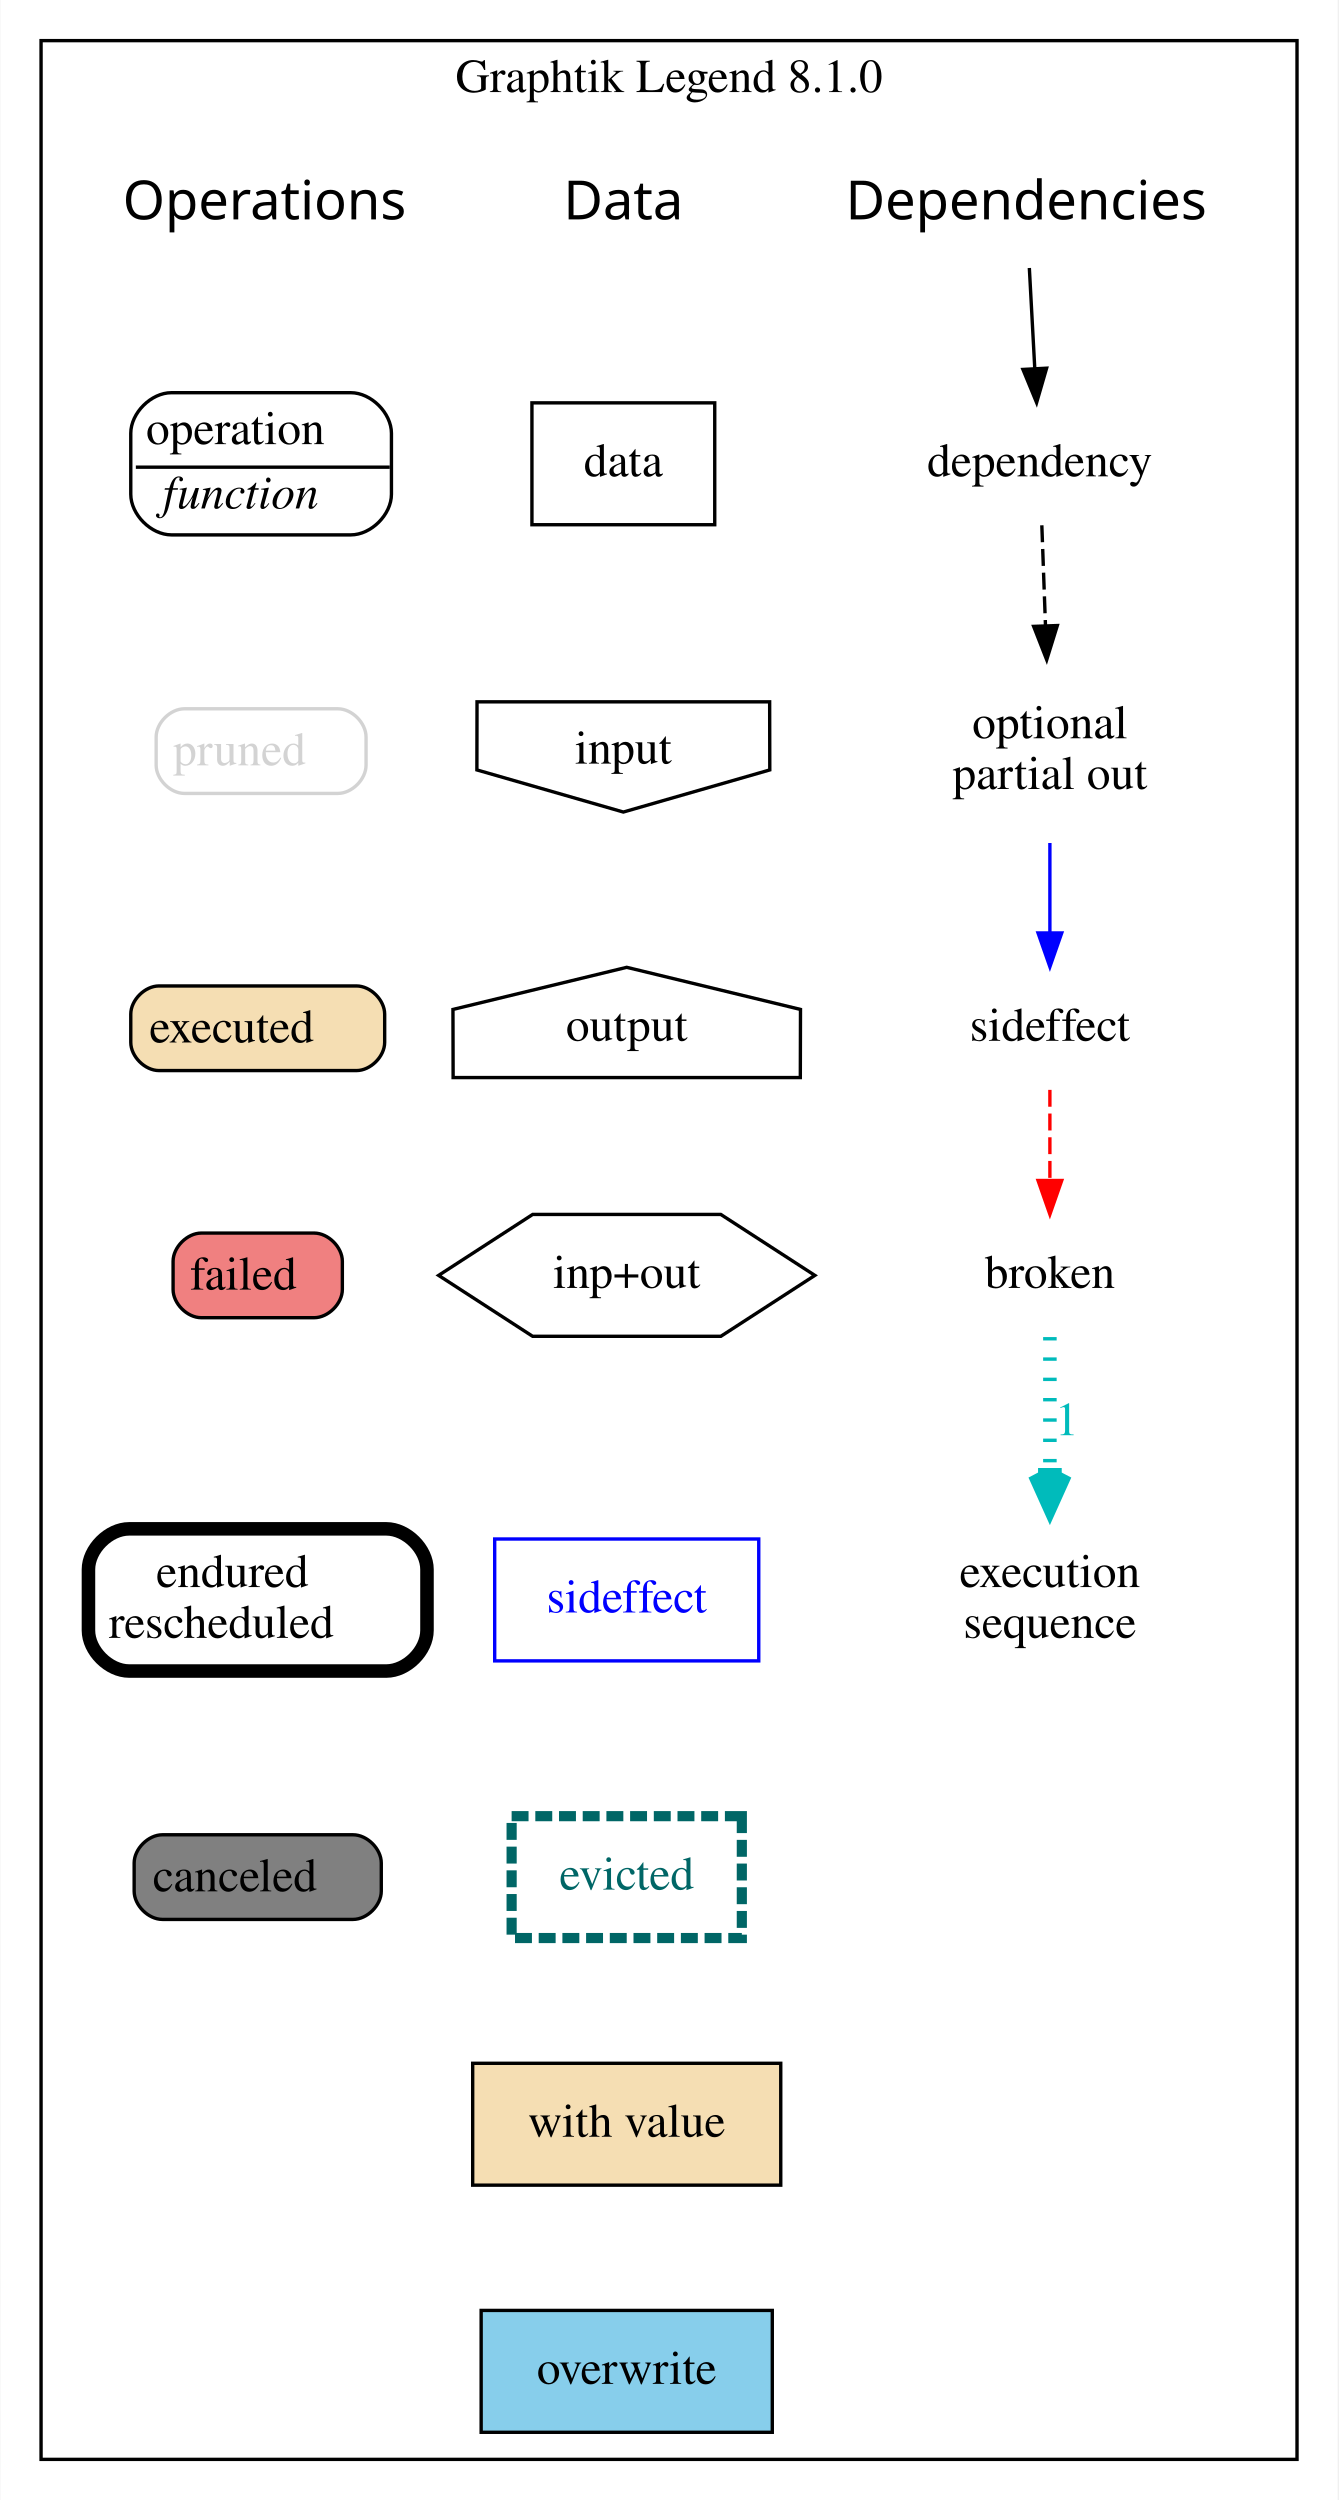
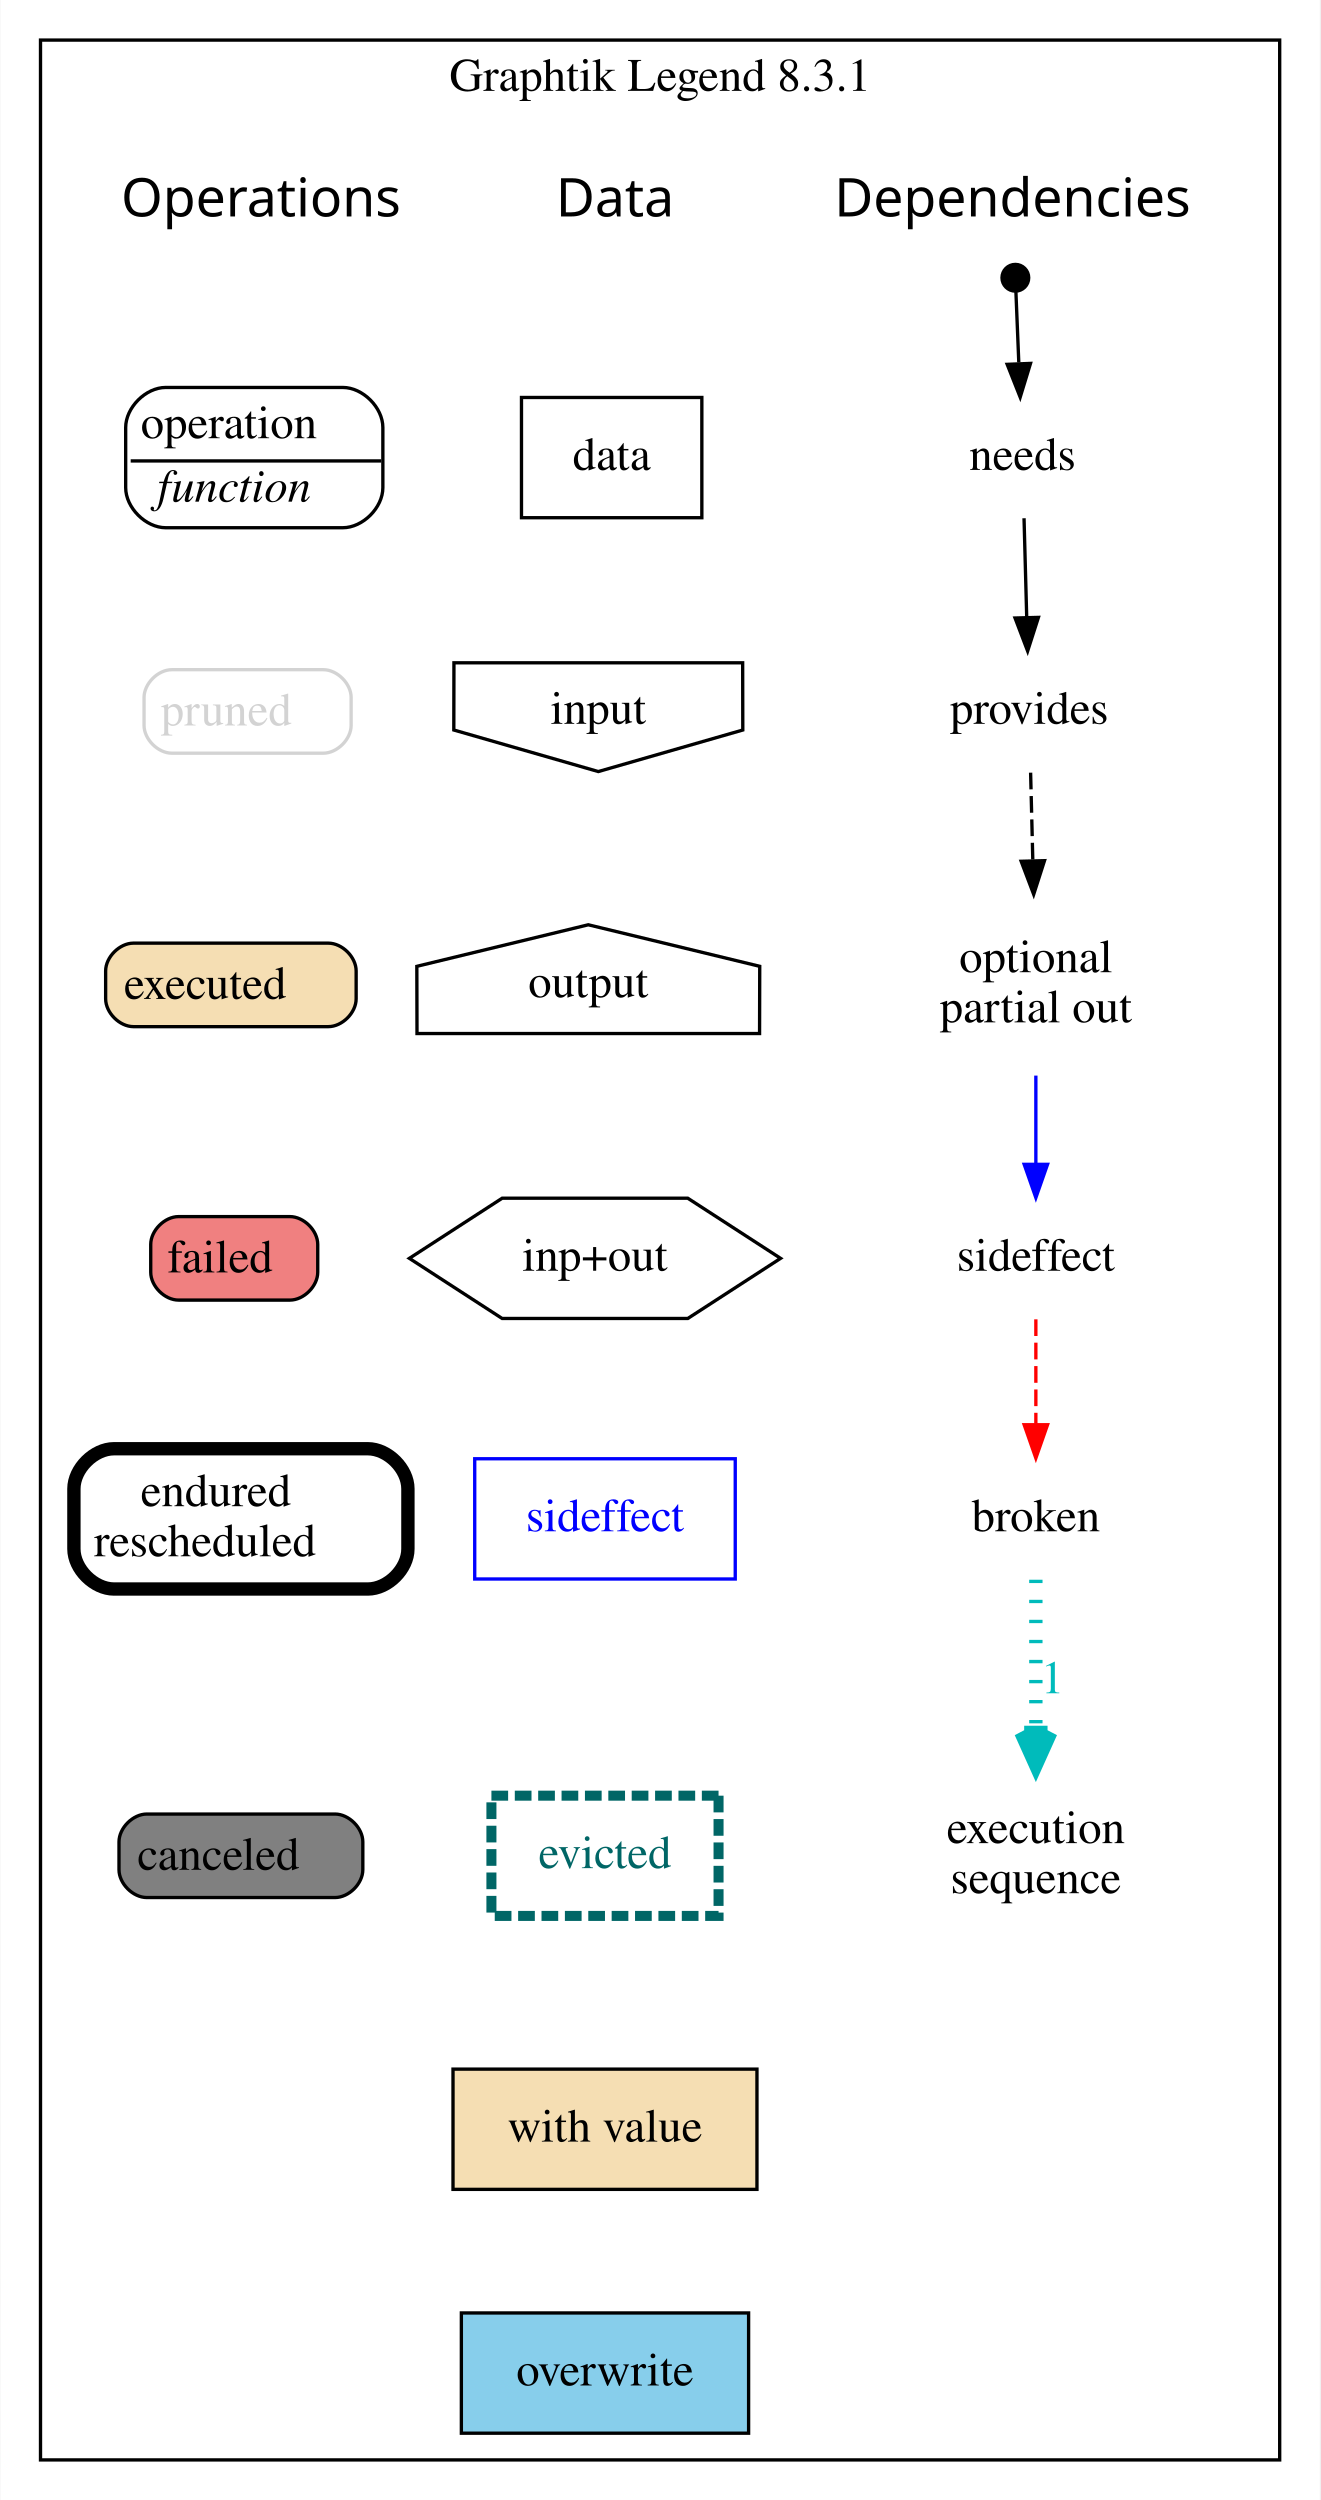
- <svg xmlns="http://www.w3.org/2000/svg" xmlns:xlink="http://www.w3.org/1999/xlink" width="395pt" height="738pt" viewBox="0.00 0.00 395.00 738.48">
-   <g id="graph0" class="graph" transform="scale(1 1) rotate(0) translate(4 734.48)">
-     <polygon fill="white" stroke="transparent" points="-4,4 -4,-734.48 391,-734.48 391,4 -4,4" />
+ <svg xmlns="http://www.w3.org/2000/svg" xmlns:xlink="http://www.w3.org/1999/xlink" width="395pt" height="748pt" viewBox="0.00 0.00 395.00 748.48">
+   <g id="graph0" class="graph" transform="scale(1 1) rotate(0) translate(4 744.48)">
+     <polygon fill="white" stroke="transparent" points="-4,4 -4,-744.48 391,-744.48 391,4 -4,4" />
    <g id="clust1" class="cluster">
-       <polygon fill="none" stroke="black" points="8,-8 8,-722.48 379,-722.48 379,-8 8,-8" />
-       <text text-anchor="middle" x="193.5" y="-707.28" font-family="Times,serif" font-size="14.00">Graphtik Legend 8.1.0</text>
+       <polygon fill="none" stroke="black" points="8,-8 8,-732.48 379,-732.48 379,-8 8,-8" />
+       <text text-anchor="middle" x="193.5" y="-717.28" font-family="Times,serif" font-size="14.00">Graphtik Legend 8.3.1</text>
    </g>
    <g id="node1" class="node">
-       <text text-anchor="middle" x="299" y="-669.68" font-family="bold italic" font-size="16.00">Dependencies</text>
+       <text text-anchor="middle" x="299" y="-679.68" font-family="bold italic" font-size="16.00">Dependencies</text>
    </g>
    <g id="node2" class="node">
-       <ellipse fill="none" stroke="transparent" cx="303" cy="-597.48" rx="66.09" ry="18" />
-       <text text-anchor="middle" x="303" y="-593.78" font-family="Times,serif" font-size="14.00">dependency</text>
+       <ellipse fill="none" stroke="transparent" cx="302" cy="-607.48" rx="38.19" ry="18" />
+       <text text-anchor="middle" x="302" y="-603.78" font-family="Times,serif" font-size="14.00">needs</text>
    </g>
    <g id="edge1" class="edge">
      <g id="a_edge1">
-         <a xlink:href="https://graphtik.readthedocs.io/en/latest/arch.html#term-dependency" xlink:title="Compulsory: from src Operation --&gt; dst `provides` OR src `needs` --&gt; dst Operation.">
-           <path fill="none" stroke="black" d="M299.93,-655.32C300.4,-646.54 300.99,-635.64 301.53,-625.75" />
-           <polygon fill="black" stroke="black" points="305.03,-625.72 302.08,-615.55 298.04,-625.35 305.03,-625.72" />
+         <a xlink:href="https://graphtik.readthedocs.io/en/latest/arch.html#term-needs" xlink:title="Compulsory dependency from src `needs` data --&gt; dst Operation.">
+           <path fill="none" stroke="black" d="M300.02,-657.3C300.3,-650.44 300.6,-642.96 300.89,-635.97" />
+           <ellipse fill="black" stroke="black" cx="299.86" cy="-661.32" rx="4" ry="4" />
+           <polygon fill="black" stroke="black" points="304.4,-635.68 301.31,-625.55 297.41,-635.4 304.4,-635.68" />
        </a>
      </g>
    </g>
    <g id="node3" class="node">
-       <g id="a_node3">
-         <a xlink:href="https://graphtik.readthedocs.io/en/latest/arch.html#term-needs" xlink:title="Target operation may run without source `need` OR source operation may not `provide` target data.">
-           <ellipse fill="none" stroke="transparent" cx="306" cy="-512.61" rx="65.11" ry="26.74" />
-           <text text-anchor="middle" x="306" y="-516.41" font-family="Times,serif" font-size="14.00">optional</text>
-           <text text-anchor="middle" x="306" y="-501.41" font-family="Times,serif" font-size="14.00">partial out</text>
-         </a>
-       </g>
+       <ellipse fill="none" stroke="transparent" cx="304" cy="-531.48" rx="50.89" ry="18" />
+       <text text-anchor="middle" x="304" y="-527.78" font-family="Times,serif" font-size="14.00">provides</text>
    </g>
    <g id="edge2" class="edge">
-       <path fill="none" stroke="black" stroke-dasharray="5,2" d="M303.62,-579.31C303.93,-570.7 304.32,-559.94 304.7,-549.64" />
-       <polygon fill="black" stroke="black" points="308.2,-549.7 305.06,-539.58 301.2,-549.45 308.2,-549.7" />
+       <g id="a_edge2">
+         <a xlink:title="Compulsory dependency from src Operation --&gt; dst `provides` data">
+           <path fill="none" stroke="black" d="M302.46,-589.32C302.7,-580.54 303,-569.64 303.26,-559.75" />
+           <polygon fill="black" stroke="black" points="306.77,-559.64 303.54,-549.55 299.77,-559.45 306.77,-559.64" />
+         </a>
+       </g>
    </g>
    <g id="node4" class="node">
      <g id="a_node4">
-         <a xlink:href="https://graphtik.readthedocs.io/en/latest/arch.html#term-sideffects" xlink:title="Fictive data not consumed/produced by operation functions.">
-           <ellipse fill="none" stroke="transparent" cx="306" cy="-430.74" rx="50.89" ry="18" />
-           <text text-anchor="middle" x="306" y="-427.04" font-family="Times,serif" font-size="14.00">sideffect</text>
+         <a xlink:href="https://graphtik.readthedocs.io/en/latest/arch.html#term-needs" xlink:title="Target operation may run without source `need` OR source operation may not `provide` target data.">
+           <ellipse fill="none" stroke="transparent" cx="306" cy="-449.61" rx="65.11" ry="26.74" />
+           <text text-anchor="middle" x="306" y="-453.41" font-family="Times,serif" font-size="14.00">optional</text>
+           <text text-anchor="middle" x="306" y="-438.41" font-family="Times,serif" font-size="14.00">partial out</text>
        </a>
      </g>
    </g>
    <g id="edge3" class="edge">
-       <path fill="none" stroke="blue" d="M306,-485.46C306,-477.01 306,-467.63 306,-459.1" />
-       <polygon fill="blue" stroke="blue" points="309.5,-458.89 306,-448.89 302.5,-458.89 309.5,-458.89" />
+       <path fill="none" stroke="black" stroke-dasharray="5,2" d="M304.43,-513.15C304.63,-505.42 304.86,-496 305.09,-486.84" />
+       <polygon fill="black" stroke="black" points="308.59,-486.8 305.35,-476.71 301.6,-486.62 308.59,-486.8" />
    </g>
    <g id="node5" class="node">
      <g id="a_node5">
-         <a xlink:href="https://graphtik.readthedocs.io/en/latest/arch.html#term-partial outputs" xlink:title="Target data was not `provided` by source operation due to failure / partial-outs.">
-           <ellipse fill="none" stroke="transparent" cx="306" cy="-357.74" rx="42.79" ry="18" />
-           <text text-anchor="middle" x="306" y="-354.04" font-family="Times,serif" font-size="14.00">broken</text>
+         <a xlink:href="https://graphtik.readthedocs.io/en/latest/arch.html#term-sideffects" xlink:title="Fictive data not consumed/produced by operation functions.">
+           <ellipse fill="none" stroke="transparent" cx="306" cy="-367.74" rx="50.89" ry="18" />
+           <text text-anchor="middle" x="306" y="-364.04" font-family="Times,serif" font-size="14.00">sideffect</text>
        </a>
      </g>
    </g>
    <g id="edge4" class="edge">
-       <path fill="none" stroke="red" stroke-dasharray="5,2" d="M306,-412.55C306,-404.53 306,-394.79 306,-385.81" />
-       <polygon fill="red" stroke="red" points="309.5,-385.77 306,-375.77 302.5,-385.77 309.5,-385.77" />
+       <path fill="none" stroke="blue" d="M306,-422.46C306,-414.01 306,-404.63 306,-396.1" />
+       <polygon fill="blue" stroke="blue" points="309.5,-395.89 306,-385.89 302.5,-395.89 309.5,-395.89" />
    </g>
    <g id="node6" class="node">
      <g id="a_node6">
+         <a xlink:href="https://graphtik.readthedocs.io/en/latest/arch.html#term-partial outputs" xlink:title="Target data was not `provided` by source operation due to failure / partial-outs.">
+           <ellipse fill="none" stroke="transparent" cx="306" cy="-289.74" rx="42.79" ry="18" />
+           <text text-anchor="middle" x="306" y="-286.04" font-family="Times,serif" font-size="14.00">broken</text>
+         </a>
+       </g>
+     </g>
+     <g id="edge5" class="edge">
+       <path fill="none" stroke="red" stroke-dasharray="5,2" d="M306,-349.49C306,-340.26 306,-328.67 306,-318.23" />
+       <polygon fill="red" stroke="red" points="309.5,-317.92 306,-307.92 302.5,-317.92 309.5,-317.92" />
+     </g>
+     <g id="node7" class="node">
+       <g id="a_node7">
        <a xlink:href="https://graphtik.readthedocs.io/en/latest/arch.html#term-execution-steps" xlink:title="Sequence of execution steps.">
-           <ellipse fill="none" stroke="transparent" stroke-width="4" cx="306" cy="-261.87" rx="60.62" ry="26.74" />
-           <text text-anchor="middle" x="306" y="-265.67" font-family="Times,serif" font-size="14.00">execution</text>
-           <text text-anchor="middle" x="306" y="-250.67" font-family="Times,serif" font-size="14.00">sequence</text>
-         </a>
-       </g>
-     </g>
-     <g id="edge5" class="edge">
-       <path fill="none" stroke="#00bbbb" stroke-width="4" stroke-dasharray="1,5" d="M306,-339.52C306,-328.22 306,-313.01 306,-299.12" />
-       <polygon fill="#00bbbb" stroke="#00bbbb" stroke-width="4" points="306,-288.84 310.5,-298.84 307.5,-293.84 307.5,-298.84 306,-298.84 304.5,-298.84 304.5,-293.84 301.5,-298.84 306,-288.84 306,-288.84" />
-       <text text-anchor="middle" x="311" y="-310.54" font-family="Times,serif" font-size="14.00" fill="#00bbbb">1</text>
-     </g>
-     <g id="node7" class="node">
-       <text text-anchor="middle" x="180" y="-669.68" font-family="bold italic" font-size="16.00">Data</text>
+           <ellipse fill="none" stroke="transparent" stroke-width="4" cx="306" cy="-188.87" rx="60.62" ry="26.74" />
+           <text text-anchor="middle" x="306" y="-192.67" font-family="Times,serif" font-size="14.00">execution</text>
+           <text text-anchor="middle" x="306" y="-177.67" font-family="Times,serif" font-size="14.00">sequence</text>
+         </a>
+       </g>
+     </g>
+     <g id="edge6" class="edge">
+       <path fill="none" stroke="#00bbbb" stroke-width="4" stroke-dasharray="1,5" d="M306,-271.52C306,-259.02 306,-241.66 306,-226.16" />
+       <polygon fill="#00bbbb" stroke="#00bbbb" stroke-width="4" points="306,-215.81 310.5,-225.81 307.5,-220.81 307.5,-225.81 306,-225.81 304.5,-225.81 304.5,-220.81 301.5,-225.81 306,-215.81 306,-215.81" />
+       <text text-anchor="middle" x="311" y="-237.54" font-family="Times,serif" font-size="14.00" fill="#00bbbb">1</text>
    </g>
    <g id="node8" class="node">
-       <g id="a_node8">
-         <a xlink:href="https://graphtik.readthedocs.io/en/latest/arch.html#term-graph" xlink:title="Any data not given or asked.">
-           <polygon fill="none" stroke="black" points="207,-615.48 153,-615.48 153,-579.48 207,-579.48 207,-615.48" />
-           <text text-anchor="middle" x="180" y="-593.78" font-family="Times,serif" font-size="14.00">data</text>
-         </a>
-       </g>
+       <text text-anchor="middle" x="180" y="-679.68" font-family="bold italic" font-size="16.00">Data</text>
    </g>
    <g id="node9" class="node">
      <g id="a_node9">
-         <a xlink:href="https://graphtik.readthedocs.io/en/latest/arch.html#term-inputs" xlink:title="Solution value given into the computation.">
-           <polygon fill="none" stroke="black" points="136.74,-507.05 180,-494.61 223.26,-507.05 223.22,-527.17 136.78,-527.17 136.74,-507.05" />
-           <text text-anchor="middle" x="180" y="-508.91" font-family="Times,serif" font-size="14.00">input</text>
+         <a xlink:href="https://graphtik.readthedocs.io/en/latest/arch.html#term-graph" xlink:title="Any data not given or asked.">
+           <polygon fill="none" stroke="black" points="206,-625.48 152,-625.48 152,-589.48 206,-589.48 206,-625.48" />
+           <text text-anchor="middle" x="179" y="-603.78" font-family="Times,serif" font-size="14.00">data</text>
        </a>
      </g>
    </g>
    <g id="node10" class="node">
      <g id="a_node10">
-         <a xlink:href="https://graphtik.readthedocs.io/en/latest/arch.html#term-outputs" xlink:title="Solution value asked from the computation.">
-           <polygon fill="none" stroke="black" points="232.33,-436.3 181,-448.74 129.67,-436.3 129.72,-416.18 232.28,-416.18 232.33,-436.3" />
-           <text text-anchor="middle" x="181" y="-427.04" font-family="Times,serif" font-size="14.00">output</text>
+         <a xlink:href="https://graphtik.readthedocs.io/en/latest/arch.html#term-inputs" xlink:title="Solution value given into the computation.">
+           <polygon fill="none" stroke="black" points="131.74,-525.92 175,-513.48 218.26,-525.92 218.22,-546.04 131.78,-546.04 131.74,-525.92" />
+           <text text-anchor="middle" x="175" y="-527.78" font-family="Times,serif" font-size="14.00">input</text>
        </a>
      </g>
    </g>
    <g id="node11" class="node">
      <g id="a_node11">
+         <a xlink:href="https://graphtik.readthedocs.io/en/latest/arch.html#term-outputs" xlink:title="Solution value asked from the computation.">
+           <polygon fill="none" stroke="black" points="223.33,-455.17 172,-467.61 120.67,-455.17 120.72,-435.05 223.28,-435.05 223.33,-455.17" />
+           <text text-anchor="middle" x="172" y="-445.91" font-family="Times,serif" font-size="14.00">output</text>
+         </a>
+       </g>
+     </g>
+     <g id="node12" class="node">
+       <g id="a_node12">
        <a xlink:href="https://graphtik.readthedocs.io/en/latest/arch.html#term-dependency" xlink:title="Data both given and asked.">
-           <polygon fill="none" stroke="black" points="236.57,-357.74 208.79,-375.74 153.21,-375.74 125.43,-357.74 153.21,-339.74 208.79,-339.74 236.57,-357.74" />
-           <text text-anchor="middle" x="181" y="-354.04" font-family="Times,serif" font-size="14.00">inp+out</text>
+           <polygon fill="none" stroke="black" points="229.57,-367.74 201.79,-385.74 146.21,-385.74 118.43,-367.74 146.21,-349.74 201.79,-349.74 229.57,-367.74" />
+           <text text-anchor="middle" x="174" y="-364.04" font-family="Times,serif" font-size="14.00">inp+out</text>
+         </a>
+       </g>
+     </g>
+     <g id="node14" class="node">
+       <g id="a_node14">
+         <a xlink:href="https://graphtik.readthedocs.io/en/latest/arch.html#term-sideffects" xlink:title="Fictive data not consumed/produced by operation functions.">
+           <polygon fill="none" stroke="blue" points="216,-307.74 138,-307.74 138,-271.74 216,-271.74 216,-307.74" />
+           <text text-anchor="middle" x="177" y="-286.04" font-family="Times,serif" font-size="14.00" fill="blue">sideffect</text>
        </a>
      </g>
    </g>
    <g id="node13" class="node">
      <g id="a_node13">
-         <a xlink:href="https://graphtik.readthedocs.io/en/latest/arch.html#term-sideffects" xlink:title="Fictive data not consumed/produced by operation functions.">
-           <polygon fill="none" stroke="blue" points="220,-279.87 142,-279.87 142,-243.87 220,-243.87 220,-279.87" />
-           <text text-anchor="middle" x="181" y="-258.17" font-family="Times,serif" font-size="14.00" fill="blue">sideffect</text>
-         </a>
-       </g>
-     </g>
-     <g id="node12" class="node">
-       <g id="a_node12">
        <a xlink:href="https://graphtik.readthedocs.io/en/latest/arch.html#term-evictions" xlink:title="Instruction step to erase data from solution, to save memory.">
-           <polygon fill="none" stroke="#006666" stroke-width="3" stroke-dasharray="5,2" points="215,-198 147,-198 147,-162 215,-162 215,-198" />
-           <text text-anchor="middle" x="181" y="-176.3" font-family="Times,serif" font-size="14.00" fill="#006666">evicted</text>
-         </a>
-       </g>
-     </g>
-     <g id="node14" class="node">
-       <g id="a_node14">
-         <a xlink:href="https://graphtik.readthedocs.io/en/latest/arch.html#term-solution" xlink:title="Data contained in the solution.">
-           <polygon fill="wheat" stroke="black" points="226.5,-125 135.5,-125 135.5,-89 226.5,-89 226.5,-125" />
-           <text text-anchor="middle" x="181" y="-103.3" font-family="Times,serif" font-size="14.00">with value</text>
+           <polygon fill="none" stroke="#006666" stroke-width="3" stroke-dasharray="5,2" points="211,-206.87 143,-206.87 143,-170.87 211,-170.87 211,-206.87" />
+           <text text-anchor="middle" x="177" y="-185.17" font-family="Times,serif" font-size="14.00" fill="#006666">evicted</text>
        </a>
      </g>
    </g>
    <g id="node15" class="node">
      <g id="a_node15">
+         <a xlink:href="https://graphtik.readthedocs.io/en/latest/arch.html#term-solution" xlink:title="Data contained in the solution.">
+           <polygon fill="wheat" stroke="black" points="222.5,-125 131.5,-125 131.5,-89 222.5,-89 222.5,-125" />
+           <text text-anchor="middle" x="177" y="-103.3" font-family="Times,serif" font-size="14.00">with value</text>
+         </a>
+       </g>
+     </g>
+     <g id="node16" class="node">
+       <g id="a_node16">
        <a xlink:href="https://graphtik.readthedocs.io/en/latest/arch.html#term-overwrite" xlink:title="More than 1 values exist in solution with this name.">
-           <polygon fill="SkyBlue" stroke="black" points="224,-52 138,-52 138,-16 224,-16 224,-52" />
-           <text text-anchor="middle" x="181" y="-30.3" font-family="Times,serif" font-size="14.00">overwrite</text>
-         </a>
-       </g>
-     </g>
-     <g id="node16" class="node">
-       <text text-anchor="middle" x="74" y="-669.68" font-family="bold italic" font-size="16.00">Operations</text>
+           <polygon fill="SkyBlue" stroke="black" points="220,-52 134,-52 134,-16 220,-16 220,-52" />
+           <text text-anchor="middle" x="177" y="-30.3" font-family="Times,serif" font-size="14.00">overwrite</text>
+         </a>
+       </g>
    </g>
    <g id="node17" class="node">
-       <g id="a_node17">
-         <a xlink:href="https://graphtik.readthedocs.io/en/latest/arch.html#term-operation" xlink:title="A function with needs &amp; provides.">
-           <polyline fill="none" stroke="black" points="36,-596.48 111,-596.48 " />
-           <text text-anchor="start" x="39" y="-603.28" font-family="Times,serif" font-size="14.00">operation</text>
-           <text text-anchor="start" x="44" y="-584.28" font-family="Times,serif" font-style="italic" font-size="14.00">function</text>
-           <path fill="none" stroke="black" d="M46.5,-576.48C46.5,-576.48 99.5,-576.48 99.5,-576.48 105.5,-576.48 111.5,-582.48 111.5,-588.48 111.5,-588.48 111.5,-606.48 111.5,-606.48 111.5,-612.48 105.5,-618.48 99.5,-618.48 99.5,-618.48 46.5,-618.48 46.5,-618.48 40.5,-618.48 34.5,-612.48 34.5,-606.48 34.5,-606.48 34.5,-588.48 34.5,-588.48 34.5,-582.48 40.5,-576.48 46.5,-576.48" />
-         </a>
-       </g>
+       <text text-anchor="middle" x="74" y="-679.68" font-family="bold italic" font-size="16.00">Operations</text>
    </g>
    <g id="node18" class="node">
      <g id="a_node18">
-         <a xlink:href="https://graphtik.readthedocs.io/en/latest/arch.html#term-prune" xlink:title="Operation excluded from plan.">
-           <text text-anchor="start" x="47" y="-508.41" font-family="Times,serif" font-size="14.00" fill="#d3d3d3">pruned</text>
-           <path fill="none" stroke="#d3d3d3" d="M50.33,-500.11C50.33,-500.11 95.67,-500.11 95.67,-500.11 99.83,-500.11 104,-504.28 104,-508.44 104,-508.44 104,-516.78 104,-516.78 104,-520.94 99.83,-525.11 95.67,-525.11 95.67,-525.11 50.33,-525.11 50.33,-525.11 46.17,-525.11 42,-520.94 42,-516.78 42,-516.78 42,-508.44 42,-508.44 42,-504.28 46.17,-500.11 50.33,-500.11" />
+         <a xlink:href="https://graphtik.readthedocs.io/en/latest/arch.html#term-operation" xlink:title="A function with needs &amp; provides.">
+           <polyline fill="none" stroke="black" points="35,-606.48 110,-606.48 " />
+           <text text-anchor="start" x="38" y="-613.28" font-family="Times,serif" font-size="14.00">operation</text>
+           <text text-anchor="start" x="43" y="-594.28" font-family="Times,serif" font-style="italic" font-size="14.00">function</text>
+           <path fill="none" stroke="black" d="M45.5,-586.48C45.5,-586.48 98.5,-586.48 98.5,-586.48 104.5,-586.48 110.5,-592.48 110.5,-598.48 110.5,-598.48 110.5,-616.48 110.5,-616.48 110.5,-622.48 104.5,-628.48 98.5,-628.48 98.5,-628.48 45.5,-628.48 45.5,-628.48 39.5,-628.48 33.5,-622.48 33.5,-616.48 33.5,-616.48 33.5,-598.48 33.5,-598.48 33.5,-592.48 39.5,-586.48 45.5,-586.48" />
        </a>
      </g>
    </g>
    <g id="node19" class="node">
      <g id="a_node19">
-         <a xlink:href="https://graphtik.readthedocs.io/en/latest/arch.html#term-solution" xlink:title="Operation executed successfully.">
-           <path fill="wheat" stroke="transparent" d="M42.83,-418.24C42.83,-418.24 101.17,-418.24 101.17,-418.24 105.33,-418.24 109.5,-422.41 109.5,-426.57 109.5,-426.57 109.5,-434.91 109.5,-434.91 109.5,-439.07 105.33,-443.24 101.17,-443.24 101.17,-443.24 42.83,-443.24 42.83,-443.24 38.67,-443.24 34.5,-439.07 34.5,-434.91 34.5,-434.91 34.5,-426.57 34.5,-426.57 34.5,-422.41 38.67,-418.24 42.83,-418.24" />
-           <text text-anchor="start" x="40" y="-426.54" font-family="Times,serif" font-size="14.00">executed</text>
-           <path fill="none" stroke="black" d="M42.83,-418.24C42.83,-418.24 101.17,-418.24 101.17,-418.24 105.33,-418.24 109.5,-422.41 109.5,-426.57 109.5,-426.57 109.5,-434.91 109.5,-434.91 109.5,-439.07 105.33,-443.24 101.17,-443.24 101.17,-443.24 42.83,-443.24 42.83,-443.24 38.67,-443.24 34.5,-439.07 34.5,-434.91 34.5,-434.91 34.5,-426.57 34.5,-426.57 34.5,-422.41 38.67,-418.24 42.83,-418.24" />
+         <a xlink:href="https://graphtik.readthedocs.io/en/latest/arch.html#term-prune" xlink:title="Operation excluded from plan.">
+           <text text-anchor="start" x="44" y="-527.28" font-family="Times,serif" font-size="14.00" fill="#d3d3d3">pruned</text>
+           <path fill="none" stroke="#d3d3d3" d="M47.33,-518.98C47.33,-518.98 92.67,-518.98 92.67,-518.98 96.83,-518.98 101,-523.15 101,-527.31 101,-527.31 101,-535.65 101,-535.65 101,-539.81 96.83,-543.98 92.67,-543.98 92.67,-543.98 47.33,-543.98 47.33,-543.98 43.17,-543.98 39,-539.81 39,-535.65 39,-535.65 39,-527.31 39,-527.31 39,-523.15 43.17,-518.98 47.33,-518.98" />
        </a>
      </g>
    </g>
    <g id="node20" class="node">
      <g id="a_node20">
-         <a xlink:href="https://graphtik.readthedocs.io/en/latest/arch.html#term-endurance" xlink:title="Failed operation - downstream ops will cancel.">
-           <path fill="LightCoral" stroke="transparent" d="M55.33,-345.24C55.33,-345.24 88.67,-345.24 88.67,-345.24 92.83,-345.24 97,-349.41 97,-353.57 97,-353.57 97,-361.91 97,-361.91 97,-366.07 92.83,-370.24 88.67,-370.24 88.67,-370.24 55.33,-370.24 55.33,-370.24 51.17,-370.24 47,-366.07 47,-361.91 47,-361.91 47,-353.57 47,-353.57 47,-349.41 51.17,-345.24 55.33,-345.24" />
-           <text text-anchor="start" x="52" y="-353.54" font-family="Times,serif" font-size="14.00">failed</text>
-           <path fill="none" stroke="black" d="M55.33,-345.24C55.33,-345.24 88.67,-345.24 88.67,-345.24 92.83,-345.24 97,-349.41 97,-353.57 97,-353.57 97,-361.91 97,-361.91 97,-366.07 92.83,-370.24 88.67,-370.24 88.67,-370.24 55.33,-370.24 55.33,-370.24 51.17,-370.24 47,-366.07 47,-361.91 47,-361.91 47,-353.57 47,-353.57 47,-349.41 51.17,-345.24 55.33,-345.24" />
+         <a xlink:href="https://graphtik.readthedocs.io/en/latest/arch.html#term-solution" xlink:title="Operation executed successfully.">
+           <path fill="wheat" stroke="transparent" d="M35.83,-437.11C35.83,-437.11 94.17,-437.11 94.17,-437.11 98.33,-437.11 102.5,-441.28 102.5,-445.44 102.5,-445.44 102.5,-453.78 102.5,-453.78 102.5,-457.94 98.33,-462.11 94.17,-462.11 94.17,-462.11 35.83,-462.11 35.83,-462.11 31.67,-462.11 27.5,-457.94 27.5,-453.78 27.5,-453.78 27.5,-445.44 27.5,-445.44 27.5,-441.28 31.67,-437.11 35.83,-437.11" />
+           <text text-anchor="start" x="33" y="-445.41" font-family="Times,serif" font-size="14.00">executed</text>
+           <path fill="none" stroke="black" d="M35.83,-437.11C35.83,-437.11 94.17,-437.11 94.17,-437.11 98.33,-437.11 102.5,-441.28 102.5,-445.44 102.5,-445.44 102.5,-453.78 102.5,-453.78 102.5,-457.94 98.33,-462.11 94.17,-462.11 94.17,-462.11 35.83,-462.11 35.83,-462.11 31.67,-462.11 27.5,-457.94 27.5,-453.78 27.5,-453.78 27.5,-445.44 27.5,-445.44 27.5,-441.28 31.67,-437.11 35.83,-437.11" />
        </a>
      </g>
    </g>
    <g id="node21" class="node">
      <g id="a_node21">
-         <a xlink:href="https://graphtik.readthedocs.io/en/latest/arch.html#term-reschedulling" xlink:title="Operation may fail or provide partial outputs so `net` must reschedule.">
-           <text text-anchor="start" x="42" y="-265.67" font-family="Times,serif" font-size="14.00">endured</text>
-           <text text-anchor="start" x="28" y="-250.67" font-family="Times,serif" font-size="14.00">rescheduled</text>
-           <path fill="none" stroke="black" stroke-width="4" d="M34,-240.87C34,-240.87 110,-240.87 110,-240.87 116,-240.87 122,-246.87 122,-252.87 122,-252.87 122,-270.87 122,-270.87 122,-276.87 116,-282.87 110,-282.87 110,-282.87 34,-282.87 34,-282.87 28,-282.87 22,-276.87 22,-270.87 22,-270.87 22,-252.87 22,-252.87 22,-246.87 28,-240.87 34,-240.87" />
+         <a xlink:href="https://graphtik.readthedocs.io/en/latest/arch.html#term-endurance" xlink:title="Failed operation - downstream ops will cancel.">
+           <path fill="LightCoral" stroke="transparent" d="M49.33,-355.24C49.33,-355.24 82.67,-355.24 82.67,-355.24 86.83,-355.24 91,-359.41 91,-363.57 91,-363.57 91,-371.91 91,-371.91 91,-376.07 86.83,-380.24 82.67,-380.24 82.67,-380.24 49.33,-380.24 49.33,-380.24 45.17,-380.24 41,-376.07 41,-371.91 41,-371.91 41,-363.57 41,-363.57 41,-359.41 45.17,-355.24 49.33,-355.24" />
+           <text text-anchor="start" x="46" y="-363.54" font-family="Times,serif" font-size="14.00">failed</text>
+           <path fill="none" stroke="black" d="M49.33,-355.24C49.33,-355.24 82.67,-355.24 82.67,-355.24 86.83,-355.24 91,-359.41 91,-363.57 91,-363.57 91,-371.91 91,-371.91 91,-376.07 86.83,-380.24 82.67,-380.24 82.67,-380.24 49.33,-380.24 49.33,-380.24 45.17,-380.24 41,-376.07 41,-371.91 41,-371.91 41,-363.57 41,-363.57 41,-359.41 45.17,-355.24 49.33,-355.24" />
        </a>
      </g>
    </g>
    <g id="node22" class="node">
      <g id="a_node22">
+         <a xlink:href="https://graphtik.readthedocs.io/en/latest/arch.html#term-reschedulling" xlink:title="Operation may fail or provide partial outputs so `net` must reschedule.">
+           <text text-anchor="start" x="38" y="-293.54" font-family="Times,serif" font-size="14.00">endured</text>
+           <text text-anchor="start" x="24" y="-278.54" font-family="Times,serif" font-size="14.00">rescheduled</text>
+           <path fill="none" stroke="black" stroke-width="4" d="M30,-268.74C30,-268.74 106,-268.74 106,-268.74 112,-268.74 118,-274.74 118,-280.74 118,-280.74 118,-298.74 118,-298.74 118,-304.74 112,-310.74 106,-310.74 106,-310.74 30,-310.74 30,-310.74 24,-310.74 18,-304.74 18,-298.74 18,-298.74 18,-280.74 18,-280.74 18,-274.74 24,-268.74 30,-268.74" />
+         </a>
+       </g>
+     </g>
+     <g id="node23" class="node">
+       <g id="a_node23">
        <a xlink:href="https://graphtik.readthedocs.io/en/latest/arch.html#term-reschedule" xlink:title="Canceled operation due to failures or partial outputs upstream.">
-           <path fill="Grey" stroke="transparent" d="M43.83,-167.5C43.83,-167.5 100.17,-167.5 100.17,-167.5 104.33,-167.5 108.5,-171.67 108.5,-175.83 108.5,-175.83 108.5,-184.17 108.5,-184.17 108.5,-188.33 104.33,-192.5 100.17,-192.5 100.17,-192.5 43.83,-192.5 43.83,-192.5 39.67,-192.5 35.5,-188.33 35.5,-184.17 35.5,-184.17 35.5,-175.83 35.5,-175.83 35.5,-171.67 39.67,-167.5 43.83,-167.5" />
-           <text text-anchor="start" x="41" y="-175.8" font-family="Times,serif" font-size="14.00">canceled</text>
-           <path fill="none" stroke="black" d="M43.83,-167.5C43.83,-167.5 100.17,-167.5 100.17,-167.5 104.33,-167.5 108.5,-171.67 108.5,-175.83 108.5,-175.83 108.5,-184.17 108.5,-184.17 108.5,-188.33 104.33,-192.5 100.17,-192.5 100.17,-192.5 43.83,-192.5 43.83,-192.5 39.67,-192.5 35.5,-188.33 35.5,-184.17 35.5,-184.17 35.5,-175.83 35.5,-175.83 35.5,-171.67 39.67,-167.5 43.83,-167.5" />
+           <path fill="Grey" stroke="transparent" d="M39.83,-176.37C39.83,-176.37 96.17,-176.37 96.17,-176.37 100.33,-176.37 104.5,-180.54 104.5,-184.7 104.5,-184.7 104.5,-193.04 104.5,-193.04 104.5,-197.2 100.33,-201.37 96.17,-201.37 96.17,-201.37 39.83,-201.37 39.83,-201.37 35.67,-201.37 31.5,-197.2 31.5,-193.04 31.5,-193.04 31.5,-184.7 31.5,-184.7 31.5,-180.54 35.67,-176.37 39.83,-176.37" />
+           <text text-anchor="start" x="37" y="-184.67" font-family="Times,serif" font-size="14.00">canceled</text>
+           <path fill="none" stroke="black" d="M39.83,-176.37C39.83,-176.37 96.17,-176.37 96.17,-176.37 100.33,-176.37 104.5,-180.54 104.5,-184.7 104.5,-184.7 104.5,-193.04 104.5,-193.04 104.5,-197.2 100.33,-201.37 96.17,-201.37 96.17,-201.37 39.83,-201.37 39.83,-201.37 35.67,-201.37 31.5,-197.2 31.5,-193.04 31.5,-193.04 31.5,-184.7 31.5,-184.7 31.5,-180.54 35.67,-176.37 39.83,-176.37" />
        </a>
      </g>
    </g>
  </g>
</svg>
